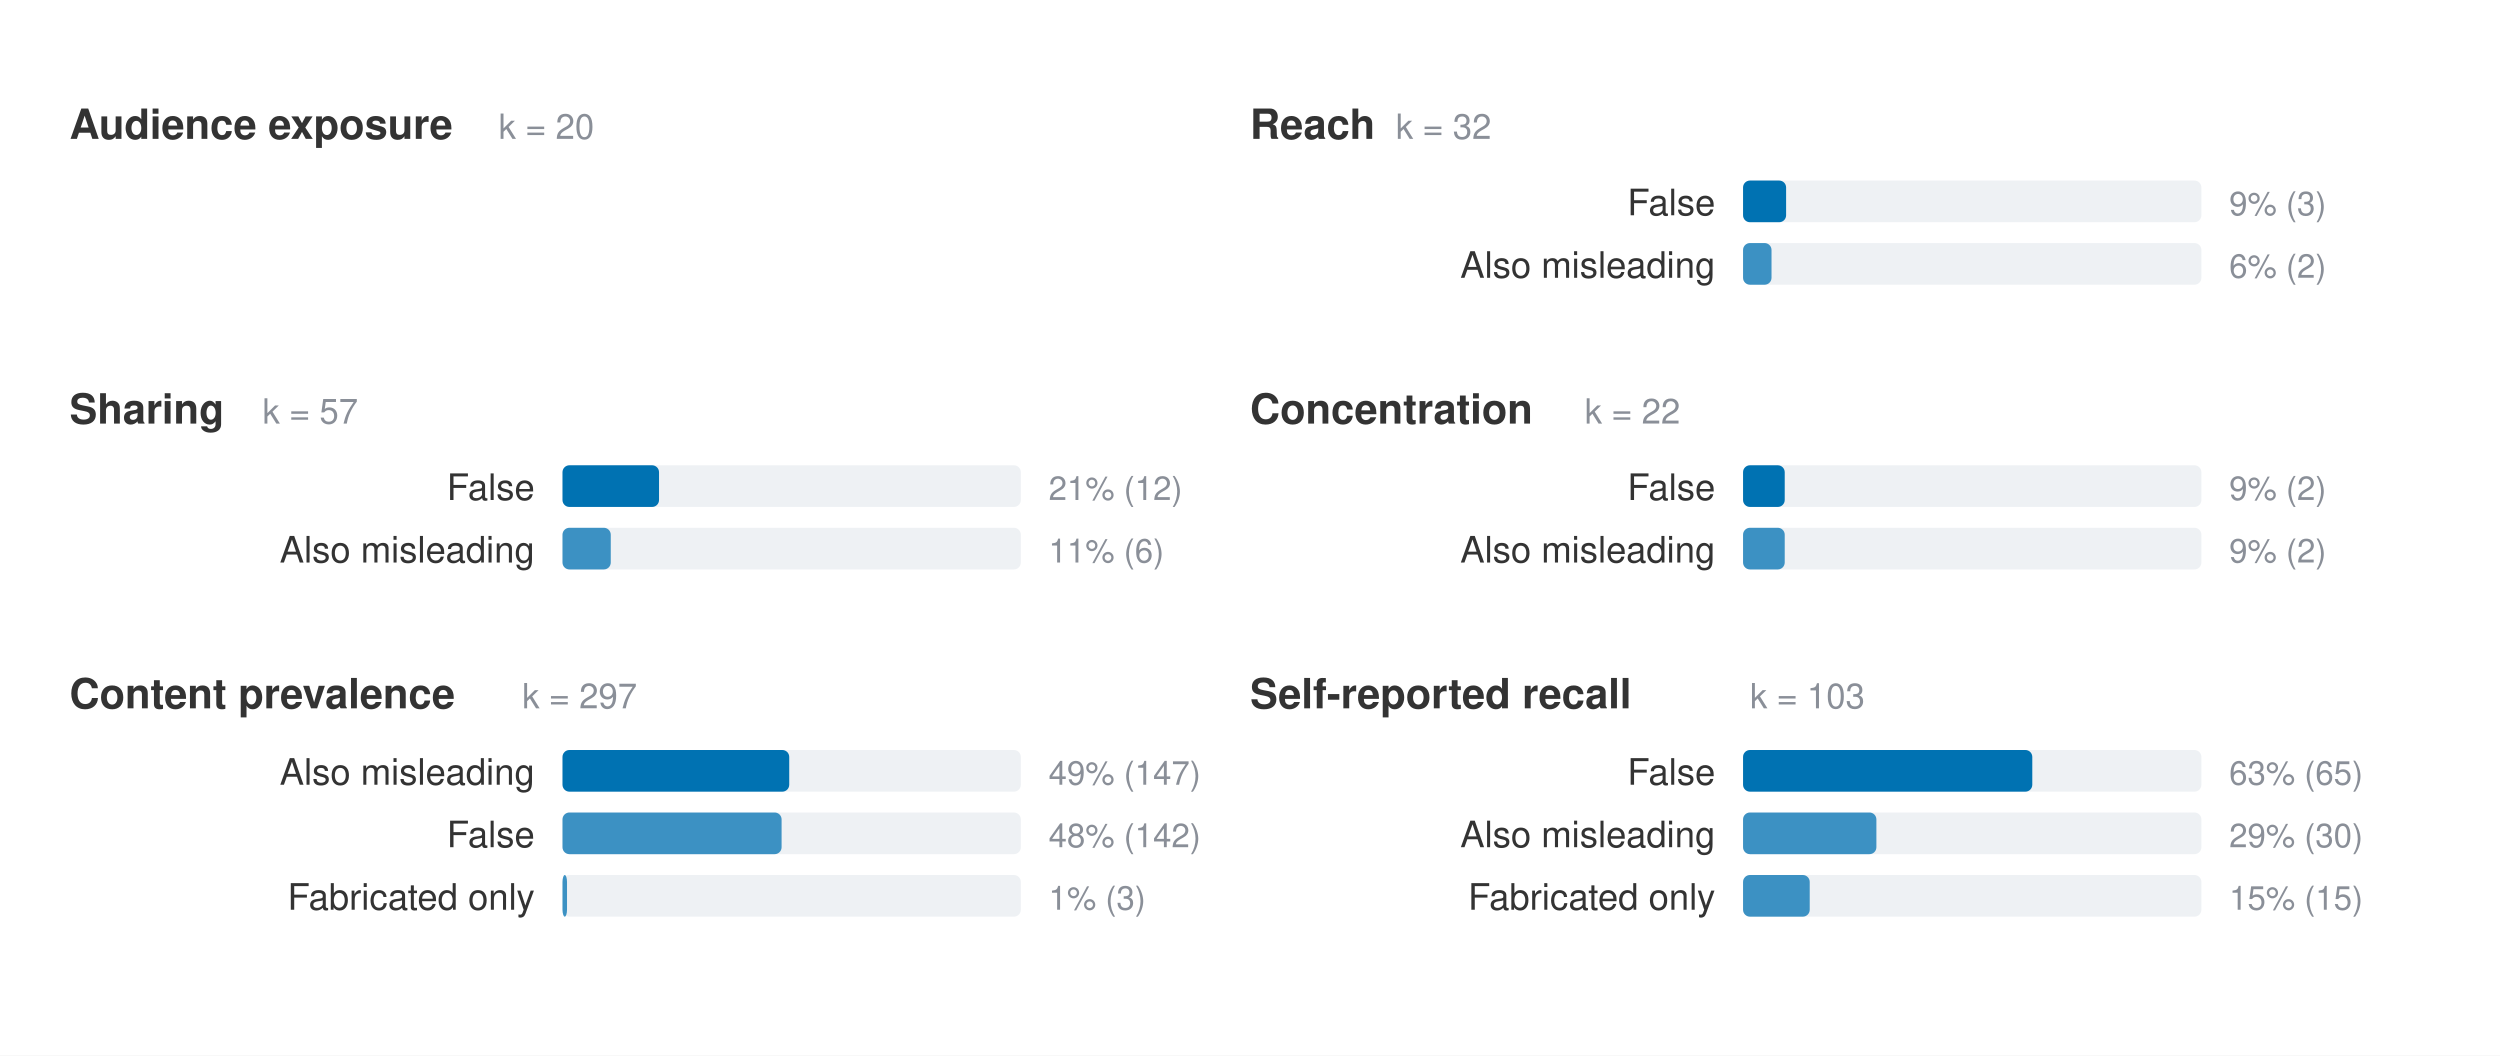
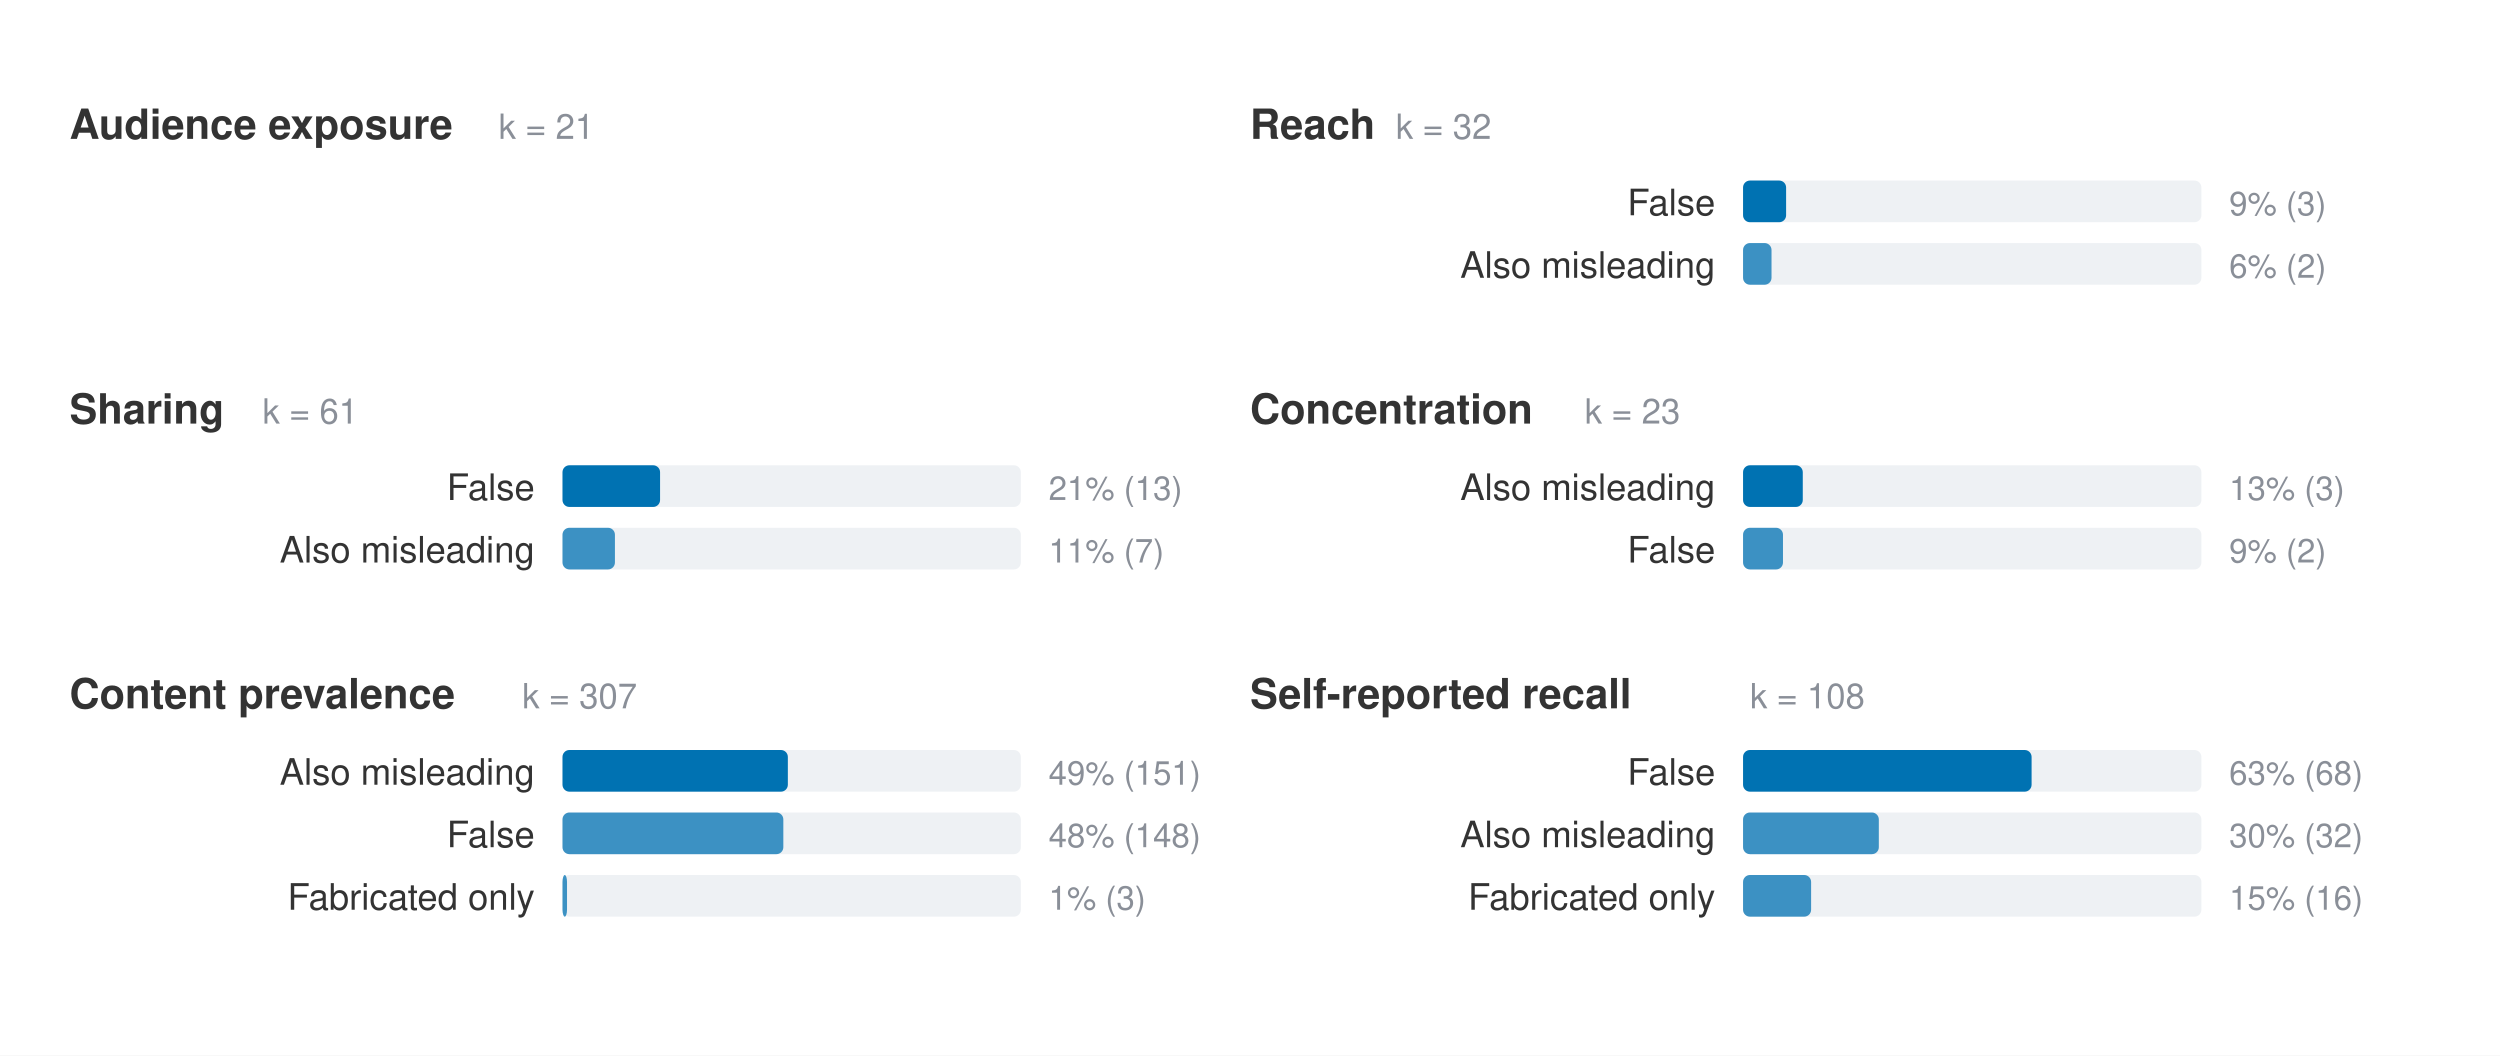
<svg xmlns="http://www.w3.org/2000/svg" width="720" height="304" font-family="Helvetica,Arial,sans-serif">
  <rect width="720" height="304" fill="#fff" />
  <text x="20" y="40" font-size="12" font-weight="bold" fill="#333333">Audience exposure</text>
-   <text x="143.6" y="40" font-size="10" fill="#8a8f98">k = 20</text>
+   <text x="143.6" y="40" font-size="10" fill="#8a8f98">k = 21</text>
  <text x="360" y="40" font-size="12" font-weight="bold" fill="#333333">Reach</text>
  <text x="402.0" y="40" font-size="10" fill="#8a8f98">k = 32</text>
  <text x="494" y="62" font-size="10.5" text-anchor="end" fill="#333333">False</text>
  <rect x="502" y="52" width="132" height="12" fill="#eef1f4" rx="2" />
  <rect x="502" y="52" width="12.4" height="12" fill="#0072B2" rx="2" fill-opacity="1" />
  <text x="642" y="62" font-size="9.5" fill="#8a8f98">9% (3)</text>
  <text x="494" y="80" font-size="10.5" text-anchor="end" fill="#333333">Also misleading</text>
  <rect x="502" y="70" width="132" height="12" fill="#eef1f4" rx="2" />
  <rect x="502" y="70" width="8.2" height="12" fill="#0072B2" rx="2" fill-opacity="0.75" />
  <text x="642" y="80" font-size="9.5" fill="#8a8f98">6% (2)</text>
  <text x="20" y="122" font-size="12" font-weight="bold" fill="#333333">Sharing</text>
-   <text x="75.6" y="122" font-size="10" fill="#8a8f98">k = 57</text>
+   <text x="75.6" y="122" font-size="10" fill="#8a8f98">k = 61</text>
  <text x="154" y="144" font-size="10.5" text-anchor="end" fill="#333333">False</text>
  <rect x="162" y="134" width="132" height="12" fill="#eef1f4" rx="2" />
-   <rect x="162" y="134" width="27.8" height="12" fill="#0072B2" rx="2" fill-opacity="1" />
-   <text x="302" y="144" font-size="9.5" fill="#8a8f98">21% (12)</text>
+   <rect x="162" y="134" width="28.1" height="12" fill="#0072B2" rx="2" fill-opacity="1" />
+   <text x="302" y="144" font-size="9.5" fill="#8a8f98">21% (13)</text>
  <text x="154" y="162" font-size="10.5" text-anchor="end" fill="#333333">Also misleading</text>
  <rect x="162" y="152" width="132" height="12" fill="#eef1f4" rx="2" />
-   <rect x="162" y="152" width="13.9" height="12" fill="#0072B2" rx="2" fill-opacity="0.75" />
-   <text x="302" y="162" font-size="9.5" fill="#8a8f98">11% (6)</text>
+   <rect x="162" y="152" width="15.1" height="12" fill="#0072B2" rx="2" fill-opacity="0.75" />
+   <text x="302" y="162" font-size="9.5" fill="#8a8f98">11% (7)</text>
  <text x="360" y="122" font-size="12" font-weight="bold" fill="#333333">Concentration</text>
-   <text x="456.4" y="122" font-size="10" fill="#8a8f98">k = 22</text>
-   <text x="494" y="144" font-size="10.5" text-anchor="end" fill="#333333">False</text>
+   <text x="456.4" y="122" font-size="10" fill="#8a8f98">k = 23</text>
+   <text x="494" y="144" font-size="10.5" text-anchor="end" fill="#333333">Also misleading</text>
  <rect x="502" y="134" width="132" height="12" fill="#eef1f4" rx="2" />
-   <rect x="502" y="134" width="12.0" height="12" fill="#0072B2" rx="2" fill-opacity="1" />
-   <text x="642" y="144" font-size="9.5" fill="#8a8f98">9% (2)</text>
-   <text x="494" y="162" font-size="10.5" text-anchor="end" fill="#333333">Also misleading</text>
+   <rect x="502" y="134" width="17.2" height="12" fill="#0072B2" rx="2" fill-opacity="1" />
+   <text x="642" y="144" font-size="9.5" fill="#8a8f98">13% (3)</text>
+   <text x="494" y="162" font-size="10.5" text-anchor="end" fill="#333333">False</text>
  <rect x="502" y="152" width="132" height="12" fill="#eef1f4" rx="2" />
-   <rect x="502" y="152" width="12.0" height="12" fill="#0072B2" rx="2" fill-opacity="0.75" />
+   <rect x="502" y="152" width="11.5" height="12" fill="#0072B2" rx="2" fill-opacity="0.75" />
  <text x="642" y="162" font-size="9.5" fill="#8a8f98">9% (2)</text>
  <text x="20" y="204" font-size="12" font-weight="bold" fill="#333333">Content prevalence</text>
-   <text x="150.4" y="204" font-size="10" fill="#8a8f98">k = 297</text>
+   <text x="150.4" y="204" font-size="10" fill="#8a8f98">k = 307</text>
  <text x="154" y="226" font-size="10.5" text-anchor="end" fill="#333333">Also misleading</text>
  <rect x="162" y="216" width="132" height="12" fill="#eef1f4" rx="2" />
-   <rect x="162" y="216" width="65.3" height="12" fill="#0072B2" rx="2" fill-opacity="1" />
-   <text x="302" y="226" font-size="9.5" fill="#8a8f98">49% (147)</text>
+   <rect x="162" y="216" width="64.9" height="12" fill="#0072B2" rx="2" fill-opacity="1" />
+   <text x="302" y="226" font-size="9.5" fill="#8a8f98">49% (151)</text>
  <text x="154" y="244" font-size="10.5" text-anchor="end" fill="#333333">False</text>
  <rect x="162" y="234" width="132" height="12" fill="#eef1f4" rx="2" />
-   <rect x="162" y="234" width="63.1" height="12" fill="#0072B2" rx="2" fill-opacity="0.75" />
-   <text x="302" y="244" font-size="9.5" fill="#8a8f98">48% (142)</text>
+   <rect x="162" y="234" width="63.6" height="12" fill="#0072B2" rx="2" fill-opacity="0.75" />
+   <text x="302" y="244" font-size="9.5" fill="#8a8f98">48% (148)</text>
  <text x="154" y="262" font-size="10.5" text-anchor="end" fill="#333333">Fabricated only</text>
  <rect x="162" y="252" width="132" height="12" fill="#eef1f4" rx="2" />
  <rect x="162" y="252" width="1.3" height="12" fill="#0072B2" rx="2" fill-opacity="0.75" />
  <text x="302" y="262" font-size="9.5" fill="#8a8f98">1% (3)</text>
  <text x="360" y="204" font-size="12" font-weight="bold" fill="#333333">Self-reported recall</text>
-   <text x="504.0" y="204" font-size="10" fill="#8a8f98">k = 103</text>
+   <text x="504.0" y="204" font-size="10" fill="#8a8f98">k = 108</text>
  <text x="494" y="226" font-size="10.5" text-anchor="end" fill="#333333">False</text>
  <rect x="502" y="216" width="132" height="12" fill="#eef1f4" rx="2" />
-   <rect x="502" y="216" width="83.3" height="12" fill="#0072B2" rx="2" fill-opacity="1" />
-   <text x="642" y="226" font-size="9.5" fill="#8a8f98">63% (65)</text>
+   <rect x="502" y="216" width="83.1" height="12" fill="#0072B2" rx="2" fill-opacity="1" />
+   <text x="642" y="226" font-size="9.5" fill="#8a8f98">63% (68)</text>
  <text x="494" y="244" font-size="10.5" text-anchor="end" fill="#333333">Also misleading</text>
  <rect x="502" y="234" width="132" height="12" fill="#eef1f4" rx="2" />
-   <rect x="502" y="234" width="38.4" height="12" fill="#0072B2" rx="2" fill-opacity="0.75" />
-   <text x="642" y="244" font-size="9.5" fill="#8a8f98">29% (30)</text>
+   <rect x="502" y="234" width="39.1" height="12" fill="#0072B2" rx="2" fill-opacity="0.75" />
+   <text x="642" y="244" font-size="9.5" fill="#8a8f98">30% (32)</text>
  <text x="494" y="262" font-size="10.5" text-anchor="end" fill="#333333">Fabricated only</text>
  <rect x="502" y="252" width="132" height="12" fill="#eef1f4" rx="2" />
-   <rect x="502" y="252" width="19.2" height="12" fill="#0072B2" rx="2" fill-opacity="0.75" />
-   <text x="642" y="262" font-size="9.5" fill="#8a8f98">15% (15)</text>
+   <rect x="502" y="252" width="19.6" height="12" fill="#0072B2" rx="2" fill-opacity="0.75" />
+   <text x="642" y="262" font-size="9.5" fill="#8a8f98">15% (16)</text>
</svg>
